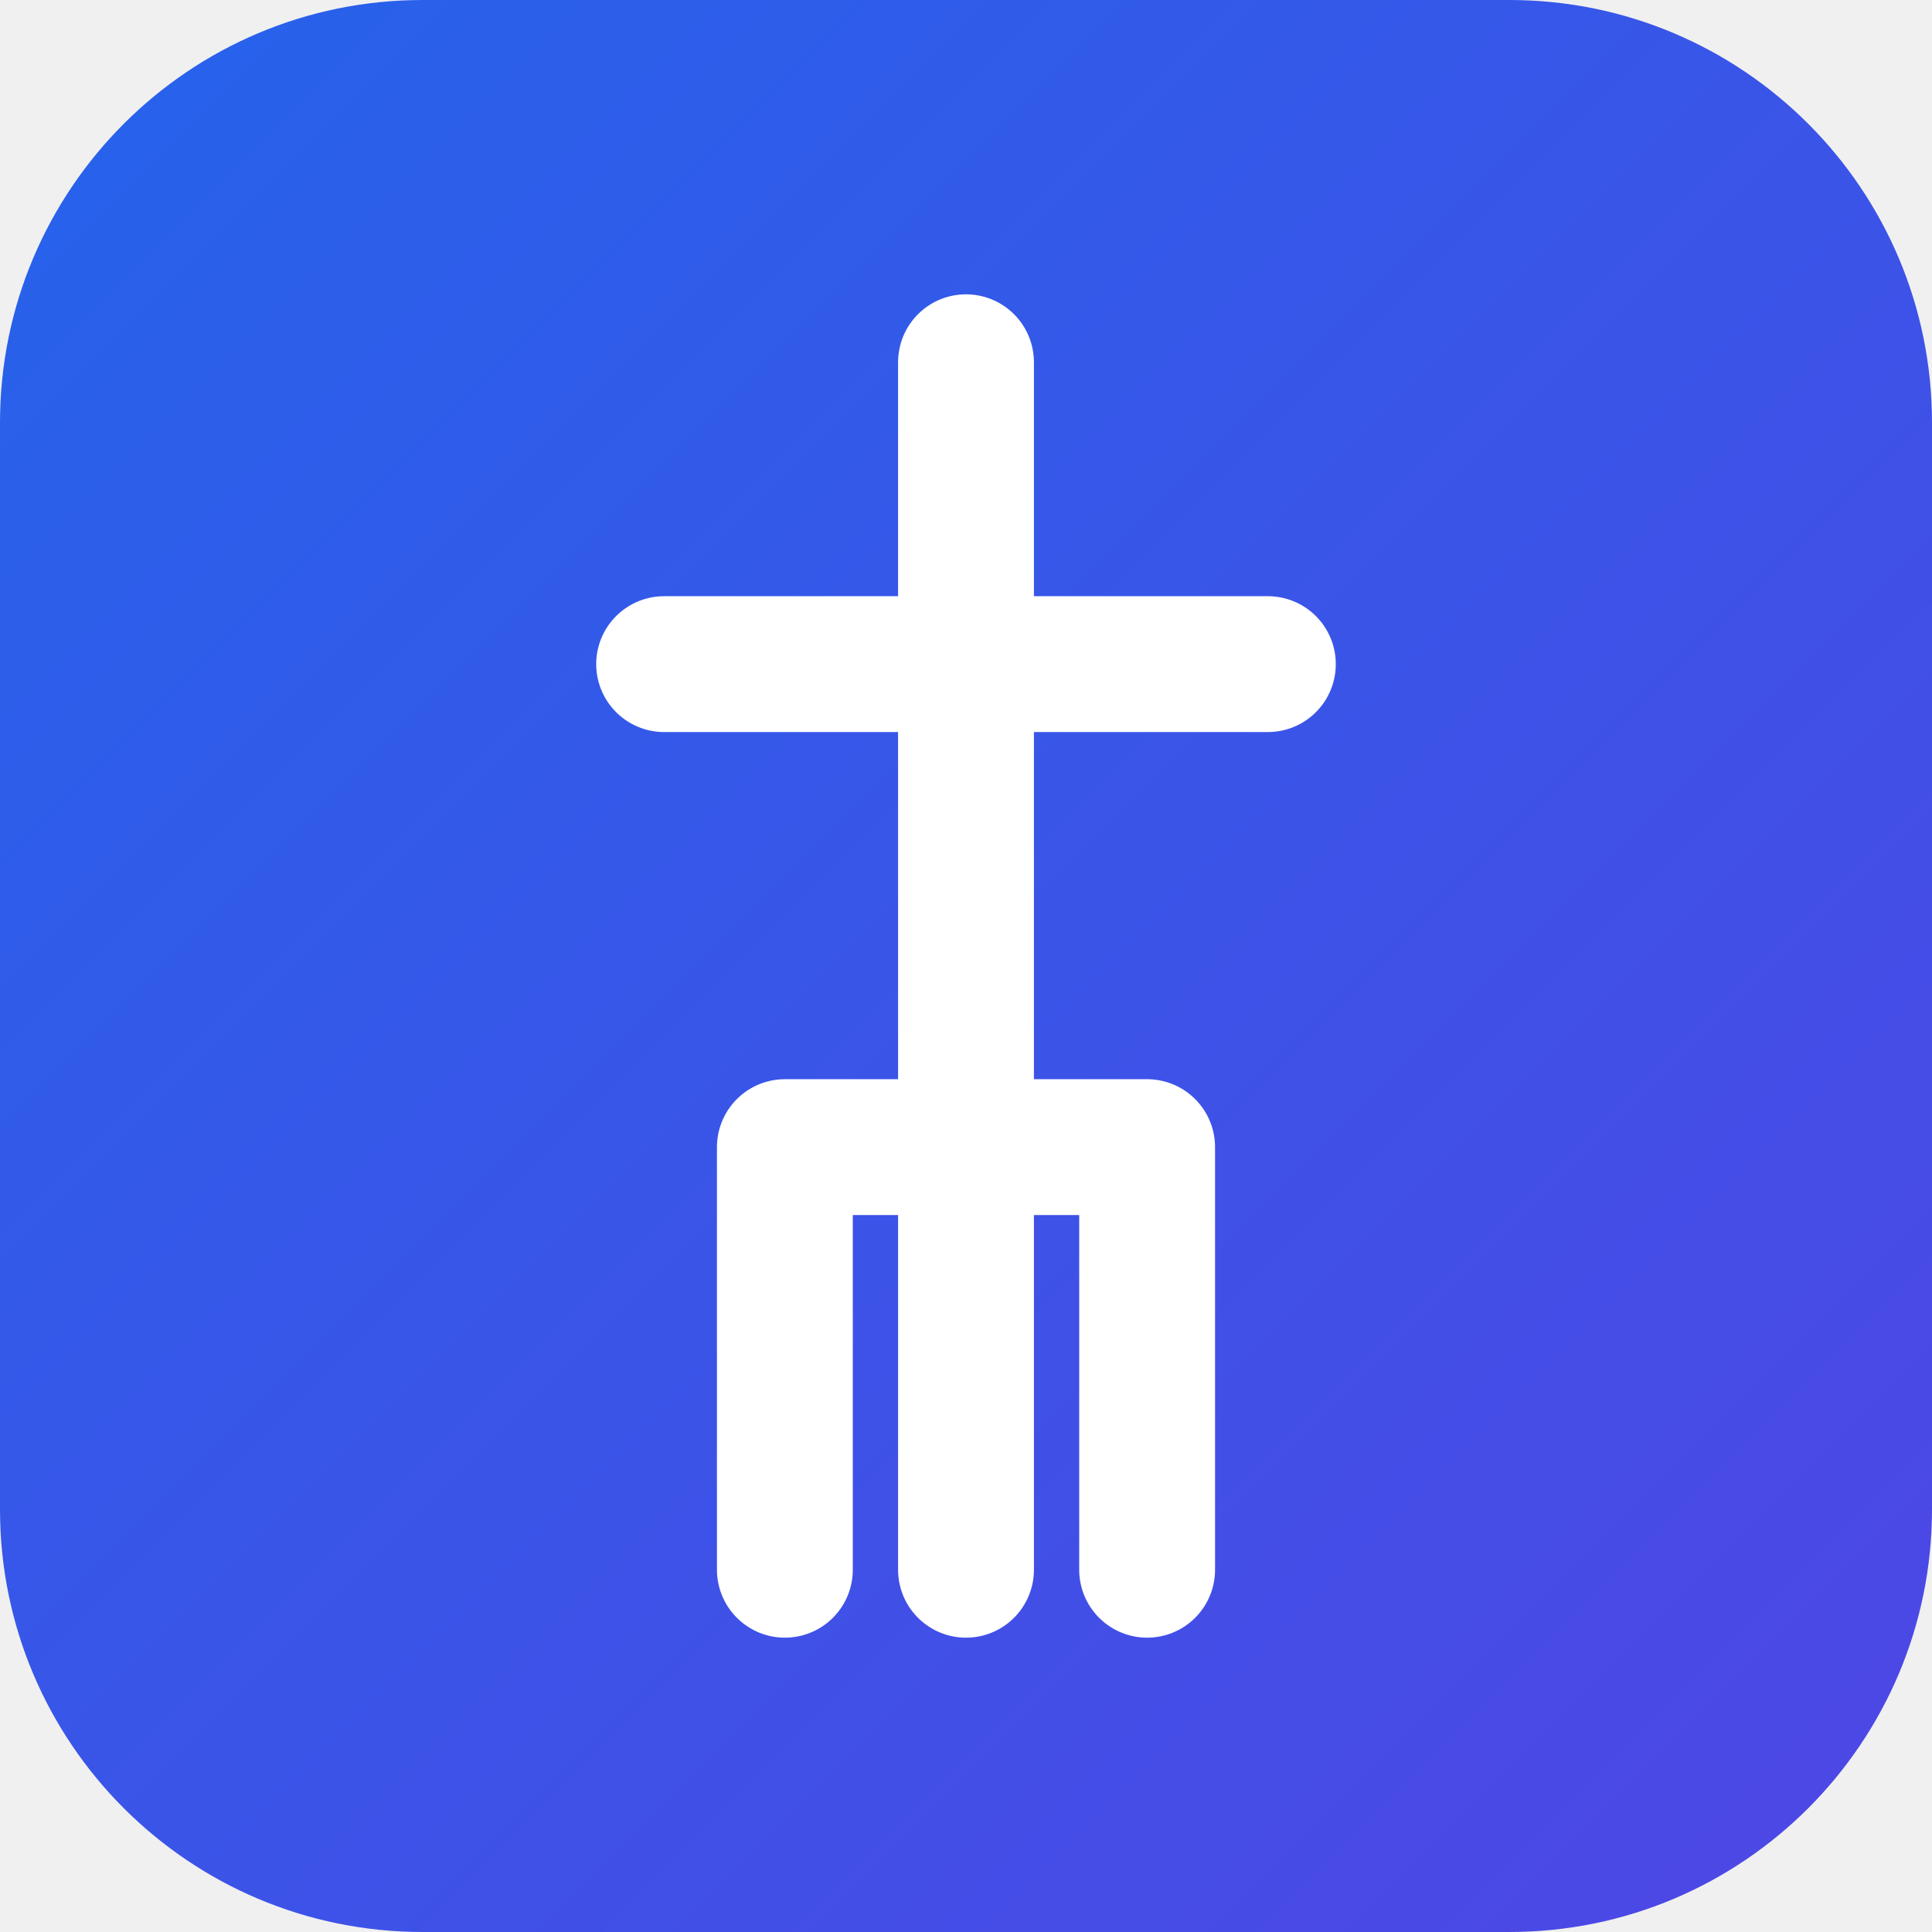
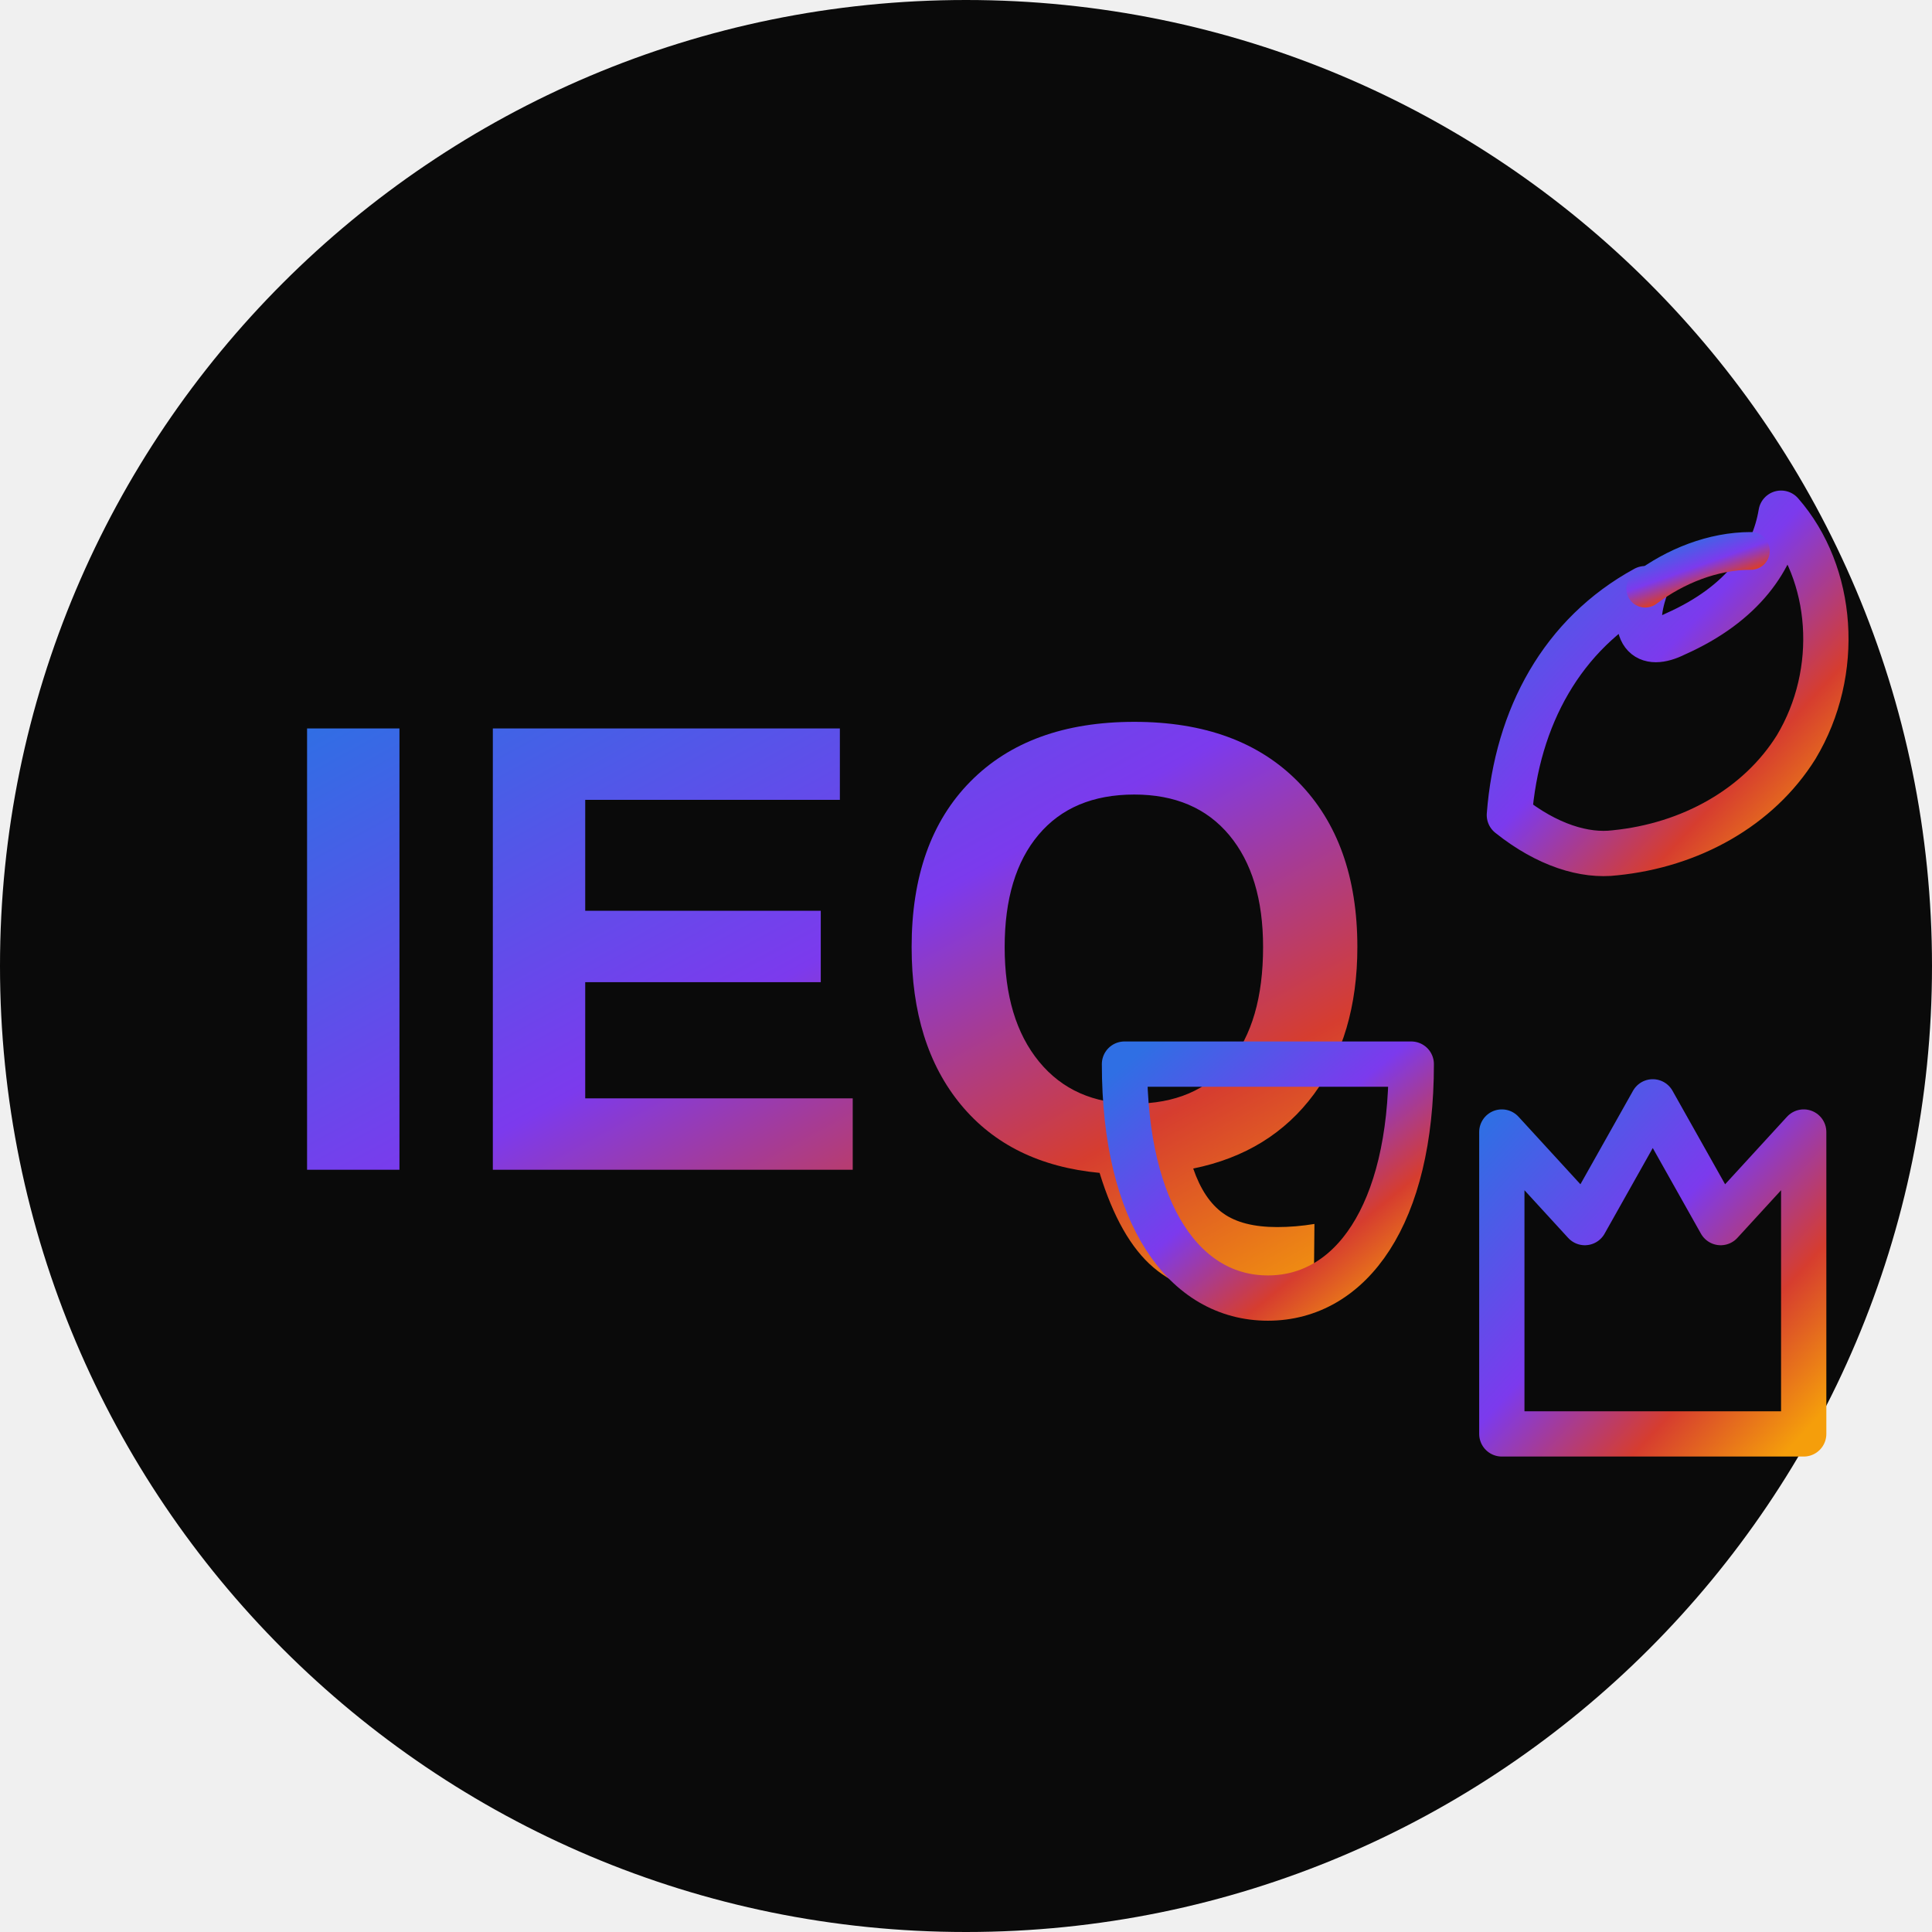
- <svg xmlns="http://www.w3.org/2000/svg" viewBox="0 0 64 64">
+ <svg xmlns="http://www.w3.org/2000/svg" viewBox="0 0 512 512">
  <defs>
    <linearGradient id="g" x1="0" y1="0" x2="1" y2="1">
-       <stop offset="0" stop-color="#2563eb" />
-       <stop offset="1" stop-color="#4f46e5" />
+       <stop offset="0" stop-color="#2f6fe4" />
+       <stop offset="0.45" stop-color="#7c3aed" />
+       <stop offset="0.75" stop-color="#d63d2f" />
+       <stop offset="1" stop-color="#f59e0b" />
    </linearGradient>
  </defs>
-   <rect width="64" height="64" rx="14" fill="url(#g)" />
-   <path d="M32 12v40M22 22h20M26 52v-14h12v14" stroke="#fff" stroke-width="4.5" stroke-linecap="round" stroke-linejoin="round" fill="none" />
+   <circle cx="256" cy="256" r="256" fill="#0a0a0a" />
+   <text x="70" y="310" font-family="Arial, Helvetica, sans-serif" font-size="170" font-weight="900" fill="url(#g)" letter-spacing="2">IEQ</text>
+   <line x1="282" y1="256" x2="470" y2="256" stroke="url(#g)" stroke-width="9" />
+   <line x1="376" y1="112" x2="376" y2="400" stroke="url(#g)" stroke-width="9" />
+   <line x1="336" y1="120" x2="336" y2="236" stroke="url(#g)" stroke-width="16" />
+   <line x1="298" y1="162" x2="374" y2="162" stroke="url(#g)" stroke-width="16" />
+   <path d="M400 216 C402 190 414 168 436 156 C432 168 436 172 444 168 C462 160 470 148 472 136 C486 152 488 178 476 198 C466 214 448 224 428 226 C420 227 410 224 400 216 Z" fill="none" stroke="url(#g)" stroke-width="12" stroke-linejoin="round" />
+   <path d="M436 156 C444 150 454 146 464 146" fill="none" stroke="url(#g)" stroke-width="10" stroke-linecap="round" />
+   <path d="M298 282 L374 282 C374 322 358 344 336 344 C314 344 298 322 298 282 Z" fill="none" stroke="url(#g)" stroke-width="12" stroke-linejoin="round" />
+   <line x1="336" y1="344" x2="336" y2="378" stroke="url(#g)" stroke-width="12" />
+   <line x1="308" y1="382" x2="364" y2="382" stroke="url(#g)" stroke-width="12" stroke-linecap="round" />
+   <path d="M398 380 L398 300 L420 324 L438 292 L456 324 L478 300 L478 380 Z" fill="none" stroke="url(#g)" stroke-width="12" stroke-linejoin="round" />
+   <line x1="404" y1="392" x2="472" y2="392" stroke="url(#g)" stroke-width="10" stroke-linecap="round" />
</svg>
